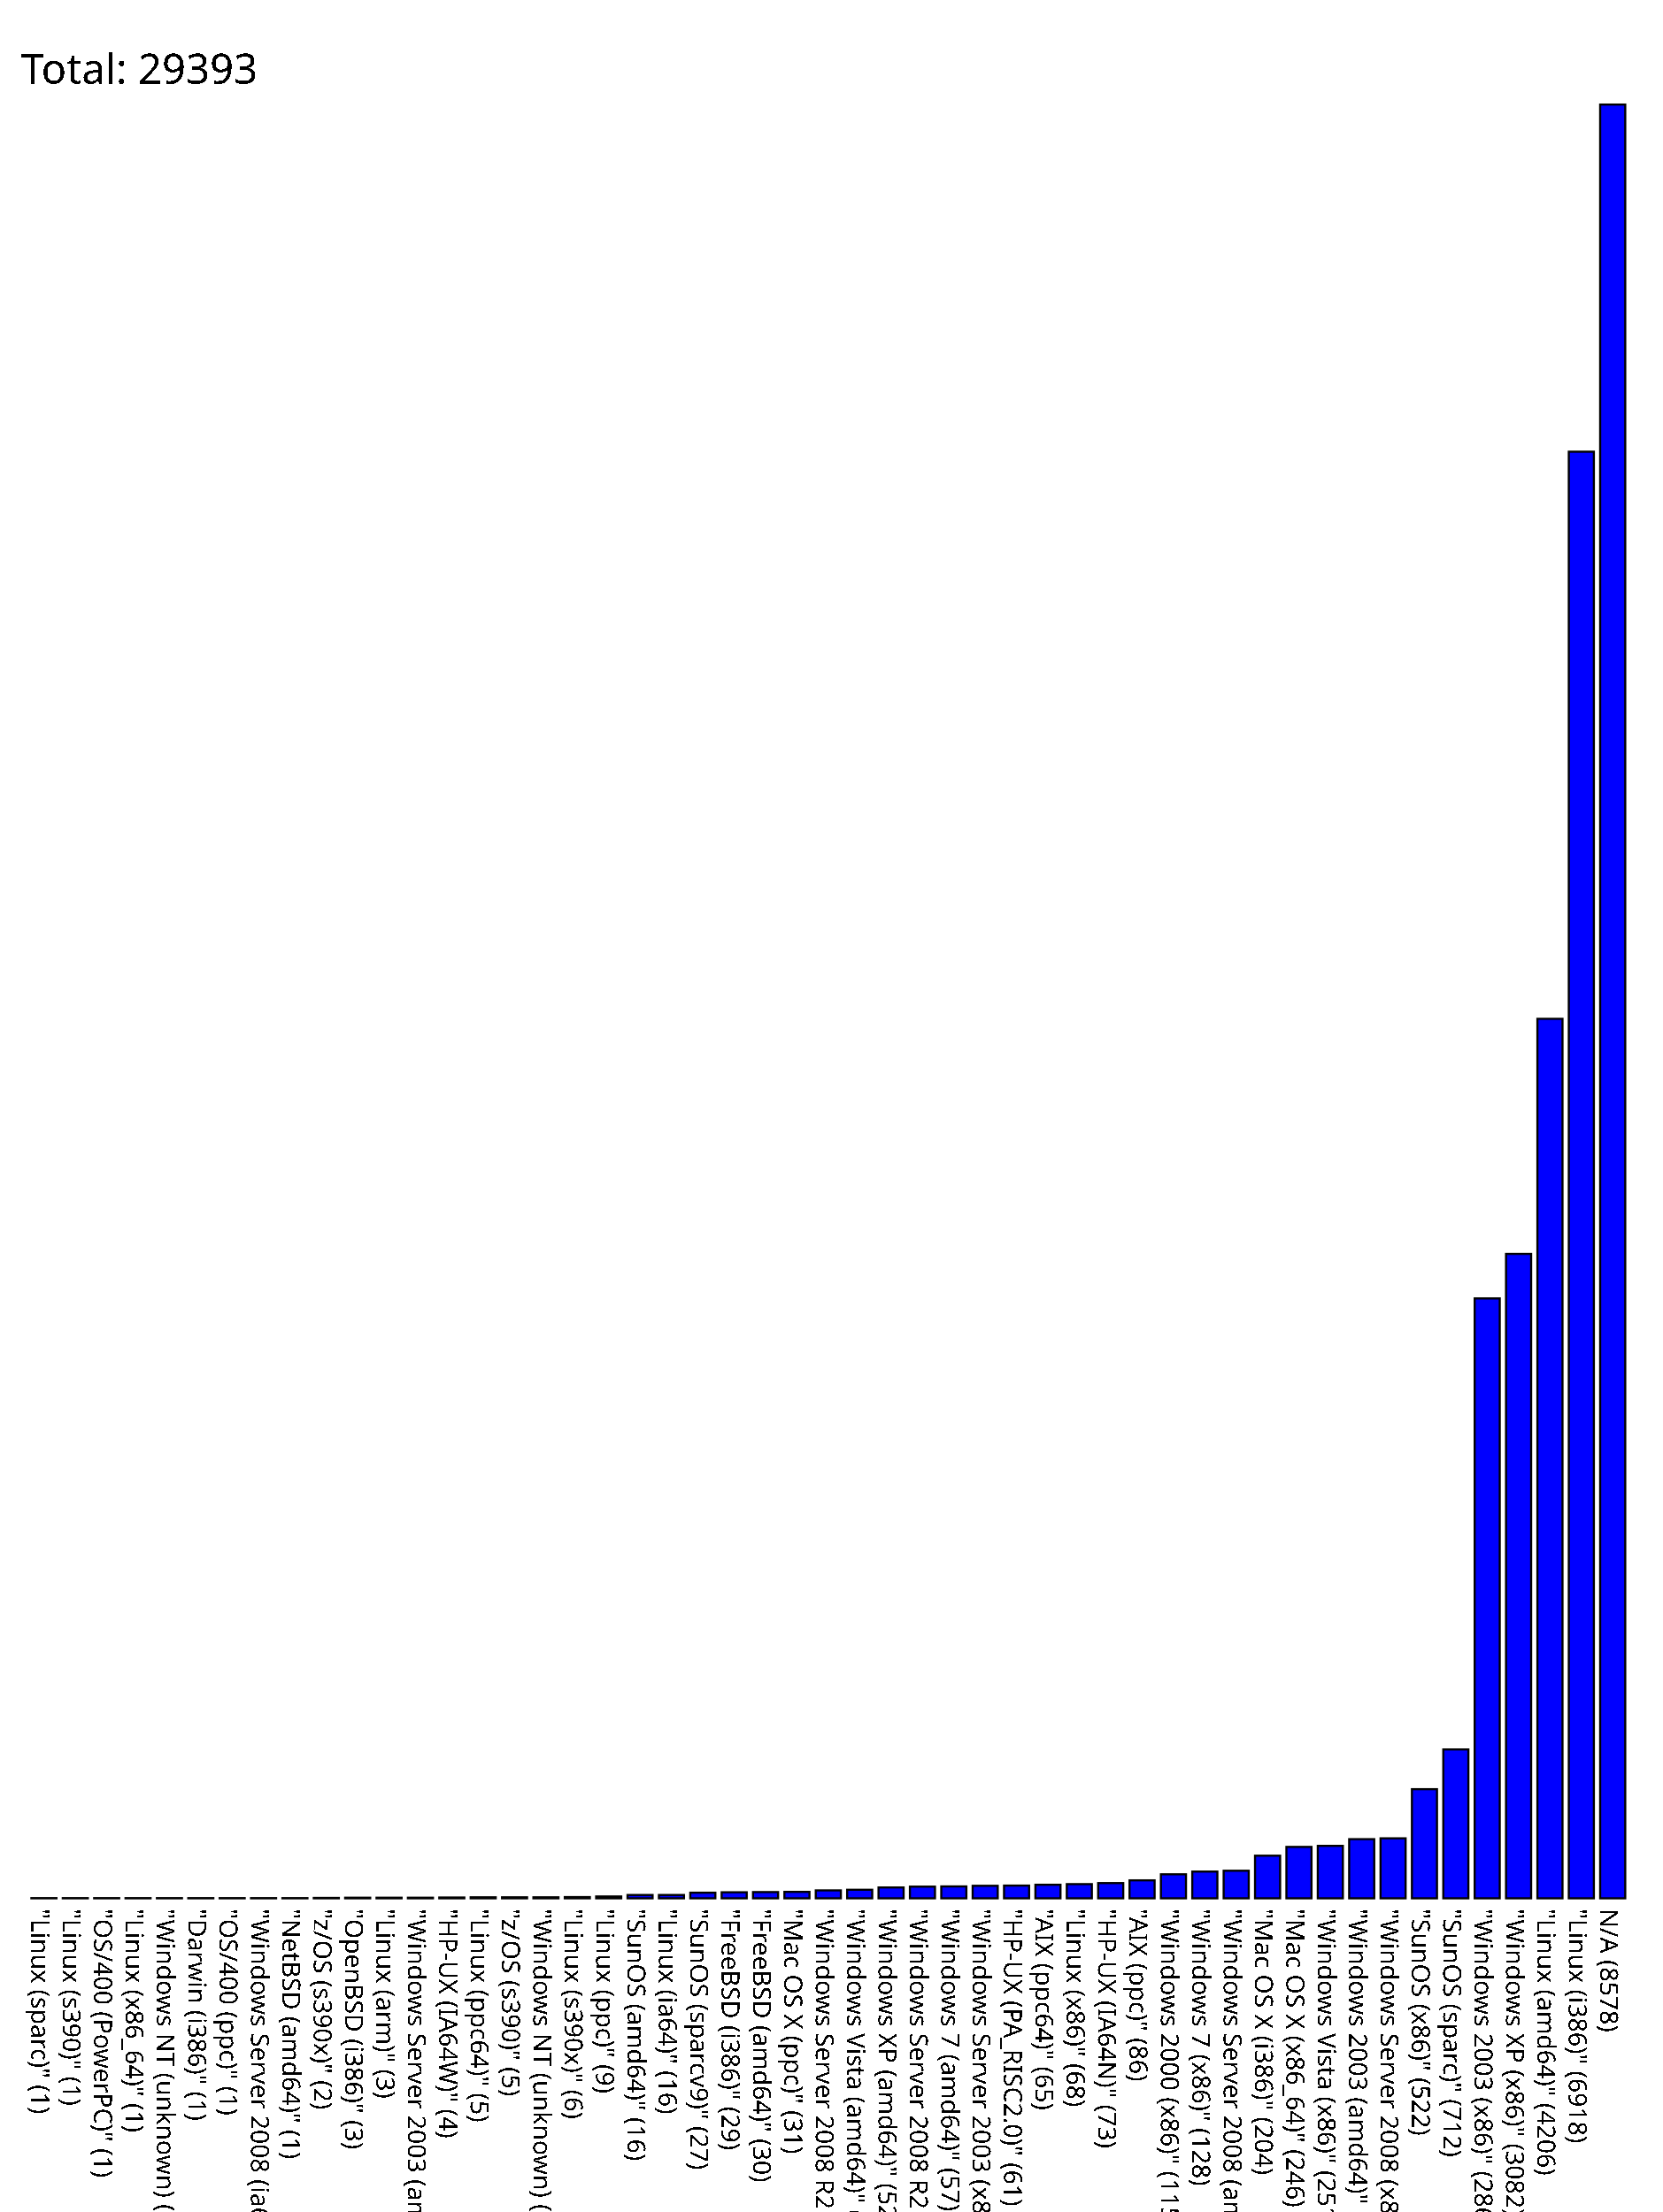
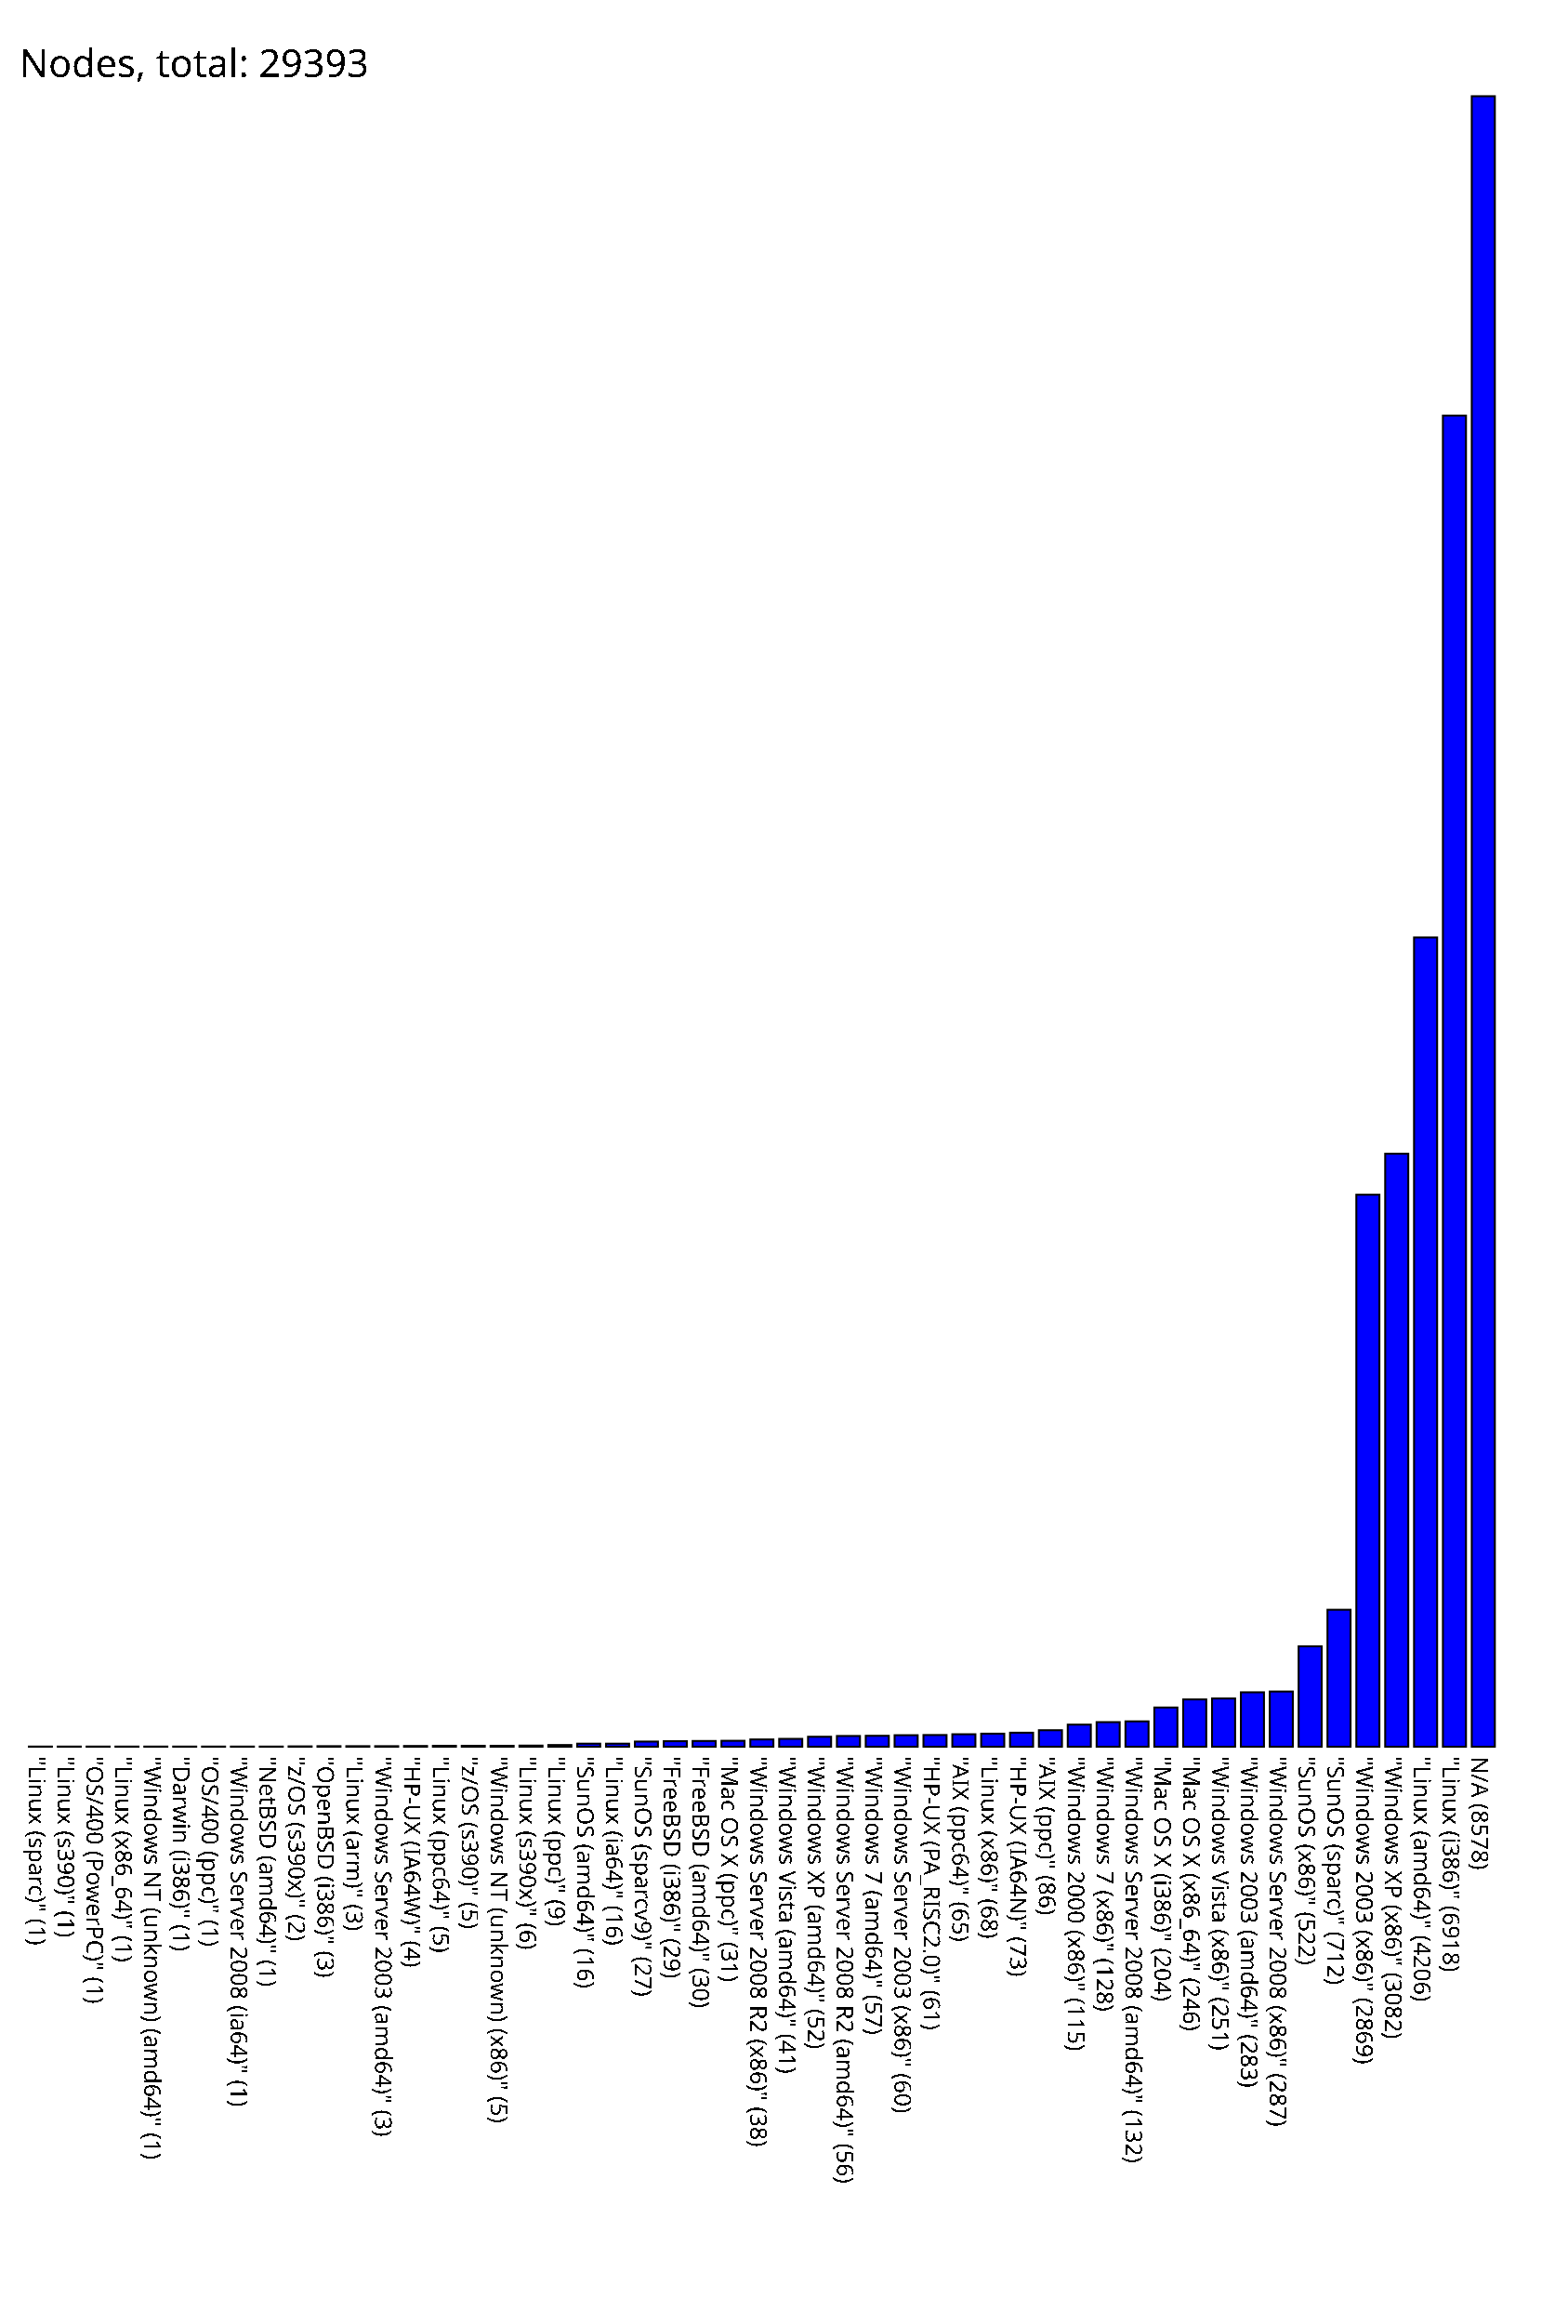
- <svg xmlns="http://www.w3.org/2000/svg" version="1.1" preserveAspectRatio="none" viewBox="0 0 795 1057.8">
+ <svg xmlns="http://www.w3.org/2000/svg" version="1.1" preserveAspectRatio="none" viewBox="0 0 815 1207.8">
  <rect fill="blue" height="0.1" stroke="black" width="12" x="15" y="907.7" />
  <text x="15" y="912.8" font-family="Tahoma" font-size="12" transform="rotate(90 15,912.8)" text-rendering="optimizeSpeed" fill="#000000;">"Linux (sparc)" (1)</text>
  <rect fill="blue" height="0.1" stroke="black" width="12" x="30" y="907.7" />
  <text x="30" y="912.8" font-family="Tahoma" font-size="12" transform="rotate(90 30,912.8)" text-rendering="optimizeSpeed" fill="#000000;">"Linux (s390)" (1)</text>
  <rect fill="blue" height="0.1" stroke="black" width="12" x="45" y="907.7" />
  <text x="45" y="912.8" font-family="Tahoma" font-size="12" transform="rotate(90 45,912.8)" text-rendering="optimizeSpeed" fill="#000000;">"OS/400 (PowerPC)" (1)</text>
  <rect fill="blue" height="0.1" stroke="black" width="12" x="60" y="907.7" />
  <text x="60" y="912.8" font-family="Tahoma" font-size="12" transform="rotate(90 60,912.8)" text-rendering="optimizeSpeed" fill="#000000;">"Linux (x86_64)" (1)</text>
  <rect fill="blue" height="0.1" stroke="black" width="12" x="75" y="907.7" />
  <text x="75" y="912.8" font-family="Tahoma" font-size="12" transform="rotate(90 75,912.8)" text-rendering="optimizeSpeed" fill="#000000;">"Windows NT (unknown) (amd64)" (1)</text>
  <rect fill="blue" height="0.1" stroke="black" width="12" x="90" y="907.7" />
  <text x="90" y="912.8" font-family="Tahoma" font-size="12" transform="rotate(90 90,912.8)" text-rendering="optimizeSpeed" fill="#000000;">"Darwin (i386)" (1)</text>
  <rect fill="blue" height="0.1" stroke="black" width="12" x="105" y="907.7" />
  <text x="105" y="912.8" font-family="Tahoma" font-size="12" transform="rotate(90 105,912.8)" text-rendering="optimizeSpeed" fill="#000000;">"OS/400 (ppc)" (1)</text>
  <rect fill="blue" height="0.1" stroke="black" width="12" x="120" y="907.7" />
  <text x="120" y="912.8" font-family="Tahoma" font-size="12" transform="rotate(90 120,912.8)" text-rendering="optimizeSpeed" fill="#000000;">"Windows Server 2008 (ia64)" (1)</text>
  <rect fill="blue" height="0.1" stroke="black" width="12" x="135" y="907.7" />
  <text x="135" y="912.8" font-family="Tahoma" font-size="12" transform="rotate(90 135,912.8)" text-rendering="optimizeSpeed" fill="#000000;">"NetBSD (amd64)" (1)</text>
  <rect fill="blue" height="0.2" stroke="black" width="12" x="150" y="907.6" />
  <text x="150" y="912.8" font-family="Tahoma" font-size="12" transform="rotate(90 150,912.8)" text-rendering="optimizeSpeed" fill="#000000;">"z/OS (s390x)" (2)</text>
  <rect fill="blue" height="0.3" stroke="black" width="12" x="165" y="907.5" />
  <text x="165" y="912.8" font-family="Tahoma" font-size="12" transform="rotate(90 165,912.8)" text-rendering="optimizeSpeed" fill="#000000;">"OpenBSD (i386)" (3)</text>
  <rect fill="blue" height="0.3" stroke="black" width="12" x="180" y="907.5" />
  <text x="180" y="912.8" font-family="Tahoma" font-size="12" transform="rotate(90 180,912.8)" text-rendering="optimizeSpeed" fill="#000000;">"Linux (arm)" (3)</text>
  <rect fill="blue" height="0.3" stroke="black" width="12" x="195" y="907.5" />
  <text x="195" y="912.8" font-family="Tahoma" font-size="12" transform="rotate(90 195,912.8)" text-rendering="optimizeSpeed" fill="#000000;">"Windows Server 2003 (amd64)" (3)</text>
  <rect fill="blue" height="0.4" stroke="black" width="12" x="210" y="907.4" />
  <text x="210" y="912.8" font-family="Tahoma" font-size="12" transform="rotate(90 210,912.8)" text-rendering="optimizeSpeed" fill="#000000;">"HP-UX (IA64W)" (4)</text>
  <rect fill="blue" height="0.5" stroke="black" width="12" x="225" y="907.3" />
  <text x="225" y="912.8" font-family="Tahoma" font-size="12" transform="rotate(90 225,912.8)" text-rendering="optimizeSpeed" fill="#000000;">"Linux (ppc64)" (5)</text>
  <rect fill="blue" height="0.5" stroke="black" width="12" x="240" y="907.3" />
  <text x="240" y="912.8" font-family="Tahoma" font-size="12" transform="rotate(90 240,912.8)" text-rendering="optimizeSpeed" fill="#000000;">"z/OS (s390)" (5)</text>
  <rect fill="blue" height="0.5" stroke="black" width="12" x="255" y="907.3" />
  <text x="255" y="912.8" font-family="Tahoma" font-size="12" transform="rotate(90 255,912.8)" text-rendering="optimizeSpeed" fill="#000000;">"Windows NT (unknown) (x86)" (5)</text>
  <rect fill="blue" height="0.6" stroke="black" width="12" x="270" y="907.2" />
  <text x="270" y="912.8" font-family="Tahoma" font-size="12" transform="rotate(90 270,912.8)" text-rendering="optimizeSpeed" fill="#000000;">"Linux (s390x)" (6)</text>
  <rect fill="blue" height="0.9" stroke="black" width="12" x="285" y="906.9" />
  <text x="285" y="912.8" font-family="Tahoma" font-size="12" transform="rotate(90 285,912.8)" text-rendering="optimizeSpeed" fill="#000000;">"Linux (ppc)" (9)</text>
  <rect fill="blue" height="1.6" stroke="black" width="12" x="300" y="906.2" />
  <text x="300" y="912.8" font-family="Tahoma" font-size="12" transform="rotate(90 300,912.8)" text-rendering="optimizeSpeed" fill="#000000;">"SunOS (amd64)" (16)</text>
  <rect fill="blue" height="1.6" stroke="black" width="12" x="315" y="906.2" />
  <text x="315" y="912.8" font-family="Tahoma" font-size="12" transform="rotate(90 315,912.8)" text-rendering="optimizeSpeed" fill="#000000;">"Linux (ia64)" (16)</text>
  <rect fill="blue" height="2.7" stroke="black" width="12" x="330" y="905.1" />
  <text x="330" y="912.8" font-family="Tahoma" font-size="12" transform="rotate(90 330,912.8)" text-rendering="optimizeSpeed" fill="#000000;">"SunOS (sparcv9)" (27)</text>
  <rect fill="blue" height="2.9" stroke="black" width="12" x="345" y="904.9" />
  <text x="345" y="912.8" font-family="Tahoma" font-size="12" transform="rotate(90 345,912.8)" text-rendering="optimizeSpeed" fill="#000000;">"FreeBSD (i386)" (29)</text>
  <rect fill="blue" height="3" stroke="black" width="12" x="360" y="904.8" />
  <text x="360" y="912.8" font-family="Tahoma" font-size="12" transform="rotate(90 360,912.8)" text-rendering="optimizeSpeed" fill="#000000;">"FreeBSD (amd64)" (30)</text>
  <rect fill="blue" height="3.1" stroke="black" width="12" x="375" y="904.7" />
  <text x="375" y="912.8" font-family="Tahoma" font-size="12" transform="rotate(90 375,912.8)" text-rendering="optimizeSpeed" fill="#000000;">"Mac OS X (ppc)" (31)</text>
  <rect fill="blue" height="3.8" stroke="black" width="12" x="390" y="904.0" />
  <text x="390" y="912.8" font-family="Tahoma" font-size="12" transform="rotate(90 390,912.8)" text-rendering="optimizeSpeed" fill="#000000;">"Windows Server 2008 R2 (x86)" (38)</text>
  <rect fill="blue" height="4.1" stroke="black" width="12" x="405" y="903.7" />
  <text x="405" y="912.8" font-family="Tahoma" font-size="12" transform="rotate(90 405,912.8)" text-rendering="optimizeSpeed" fill="#000000;">"Windows Vista (amd64)" (41)</text>
  <rect fill="blue" height="5.2" stroke="black" width="12" x="420" y="902.6" />
  <text x="420" y="912.8" font-family="Tahoma" font-size="12" transform="rotate(90 420,912.8)" text-rendering="optimizeSpeed" fill="#000000;">"Windows XP (amd64)" (52)</text>
  <rect fill="blue" height="5.6" stroke="black" width="12" x="435" y="902.2" />
  <text x="435" y="912.8" font-family="Tahoma" font-size="12" transform="rotate(90 435,912.8)" text-rendering="optimizeSpeed" fill="#000000;">"Windows Server 2008 R2 (amd64)" (56)</text>
  <rect fill="blue" height="5.7" stroke="black" width="12" x="450" y="902.1" />
  <text x="450" y="912.8" font-family="Tahoma" font-size="12" transform="rotate(90 450,912.8)" text-rendering="optimizeSpeed" fill="#000000;">"Windows 7 (amd64)" (57)</text>
  <rect fill="blue" height="6" stroke="black" width="12" x="465" y="901.8" />
  <text x="465" y="912.8" font-family="Tahoma" font-size="12" transform="rotate(90 465,912.8)" text-rendering="optimizeSpeed" fill="#000000;">"Windows Server 2003 (x86)" (60)</text>
  <rect fill="blue" height="6.1" stroke="black" width="12" x="480" y="901.7" />
  <text x="480" y="912.8" font-family="Tahoma" font-size="12" transform="rotate(90 480,912.8)" text-rendering="optimizeSpeed" fill="#000000;">"HP-UX (PA_RISC2.0)" (61)</text>
  <rect fill="blue" height="6.5" stroke="black" width="12" x="495" y="901.3" />
  <text x="495" y="912.8" font-family="Tahoma" font-size="12" transform="rotate(90 495,912.8)" text-rendering="optimizeSpeed" fill="#000000;">"AIX (ppc64)" (65)</text>
  <rect fill="blue" height="6.8" stroke="black" width="12" x="510" y="901.0" />
  <text x="510" y="912.8" font-family="Tahoma" font-size="12" transform="rotate(90 510,912.8)" text-rendering="optimizeSpeed" fill="#000000;">"Linux (x86)" (68)</text>
  <rect fill="blue" height="7.3" stroke="black" width="12" x="525" y="900.5" />
  <text x="525" y="912.8" font-family="Tahoma" font-size="12" transform="rotate(90 525,912.8)" text-rendering="optimizeSpeed" fill="#000000;">"HP-UX (IA64N)" (73)</text>
  <rect fill="blue" height="8.6" stroke="black" width="12" x="540" y="899.2" />
  <text x="540" y="912.8" font-family="Tahoma" font-size="12" transform="rotate(90 540,912.8)" text-rendering="optimizeSpeed" fill="#000000;">"AIX (ppc)" (86)</text>
  <rect fill="blue" height="11.5" stroke="black" width="12" x="555" y="896.3" />
  <text x="555" y="912.8" font-family="Tahoma" font-size="12" transform="rotate(90 555,912.8)" text-rendering="optimizeSpeed" fill="#000000;">"Windows 2000 (x86)" (115)</text>
  <rect fill="blue" height="12.8" stroke="black" width="12" x="570" y="895.0" />
  <text x="570" y="912.8" font-family="Tahoma" font-size="12" transform="rotate(90 570,912.8)" text-rendering="optimizeSpeed" fill="#000000;">"Windows 7 (x86)" (128)</text>
  <rect fill="blue" height="13.2" stroke="black" width="12" x="585" y="894.6" />
  <text x="585" y="912.8" font-family="Tahoma" font-size="12" transform="rotate(90 585,912.8)" text-rendering="optimizeSpeed" fill="#000000;">"Windows Server 2008 (amd64)" (132)</text>
  <rect fill="blue" height="20.4" stroke="black" width="12" x="600" y="887.4" />
  <text x="600" y="912.8" font-family="Tahoma" font-size="12" transform="rotate(90 600,912.8)" text-rendering="optimizeSpeed" fill="#000000;">"Mac OS X (i386)" (204)</text>
  <rect fill="blue" height="24.6" stroke="black" width="12" x="615" y="883.2" />
  <text x="615" y="912.8" font-family="Tahoma" font-size="12" transform="rotate(90 615,912.8)" text-rendering="optimizeSpeed" fill="#000000;">"Mac OS X (x86_64)" (246)</text>
  <rect fill="blue" height="25.1" stroke="black" width="12" x="630" y="882.7" />
  <text x="630" y="912.8" font-family="Tahoma" font-size="12" transform="rotate(90 630,912.8)" text-rendering="optimizeSpeed" fill="#000000;">"Windows Vista (x86)" (251)</text>
  <rect fill="blue" height="28.3" stroke="black" width="12" x="645" y="879.5" />
  <text x="645" y="912.8" font-family="Tahoma" font-size="12" transform="rotate(90 645,912.8)" text-rendering="optimizeSpeed" fill="#000000;">"Windows 2003 (amd64)" (283)</text>
  <rect fill="blue" height="28.7" stroke="black" width="12" x="660" y="879.1" />
  <text x="660" y="912.8" font-family="Tahoma" font-size="12" transform="rotate(90 660,912.8)" text-rendering="optimizeSpeed" fill="#000000;">"Windows Server 2008 (x86)" (287)</text>
  <rect fill="blue" height="52.2" stroke="black" width="12" x="675" y="855.6" />
  <text x="675" y="912.8" font-family="Tahoma" font-size="12" transform="rotate(90 675,912.8)" text-rendering="optimizeSpeed" fill="#000000;">"SunOS (x86)" (522)</text>
  <rect fill="blue" height="71.2" stroke="black" width="12" x="690" y="836.6" />
  <text x="690" y="912.8" font-family="Tahoma" font-size="12" transform="rotate(90 690,912.8)" text-rendering="optimizeSpeed" fill="#000000;">"SunOS (sparc)" (712)</text>
  <rect fill="blue" height="286.9" stroke="black" width="12" x="705" y="620.9" />
  <text x="705" y="912.8" font-family="Tahoma" font-size="12" transform="rotate(90 705,912.8)" text-rendering="optimizeSpeed" fill="#000000;">"Windows 2003 (x86)" (2869)</text>
  <rect fill="blue" height="308.2" stroke="black" width="12" x="720" y="599.6" />
  <text x="720" y="912.8" font-family="Tahoma" font-size="12" transform="rotate(90 720,912.8)" text-rendering="optimizeSpeed" fill="#000000;">"Windows XP (x86)" (3082)</text>
  <rect fill="blue" height="420.6" stroke="black" width="12" x="735" y="487.2" />
  <text x="735" y="912.8" font-family="Tahoma" font-size="12" transform="rotate(90 735,912.8)" text-rendering="optimizeSpeed" fill="#000000;">"Linux (amd64)" (4206)</text>
  <rect fill="blue" height="691.8" stroke="black" width="12" x="750" y="216.0" />
  <text x="750" y="912.8" font-family="Tahoma" font-size="12" transform="rotate(90 750,912.8)" text-rendering="optimizeSpeed" fill="#000000;">"Linux (i386)" (6918)</text>
  <rect fill="blue" height="857.8" stroke="black" width="12" x="765" y="50.0" />
  <text x="765" y="912.8" font-family="Tahoma" font-size="12" transform="rotate(90 765,912.8)" text-rendering="optimizeSpeed" fill="#000000;">N/A (8578)</text>
-   <text x="10" y="40" font-family="Tahoma" font-size="20" text-rendering="optimizeSpeed" fill="#000000;">Total: 29393</text>
+   <text x="10" y="40" font-family="Tahoma" font-size="20" text-rendering="optimizeSpeed" fill="#000000;">Nodes, total: 29393</text>
</svg>
